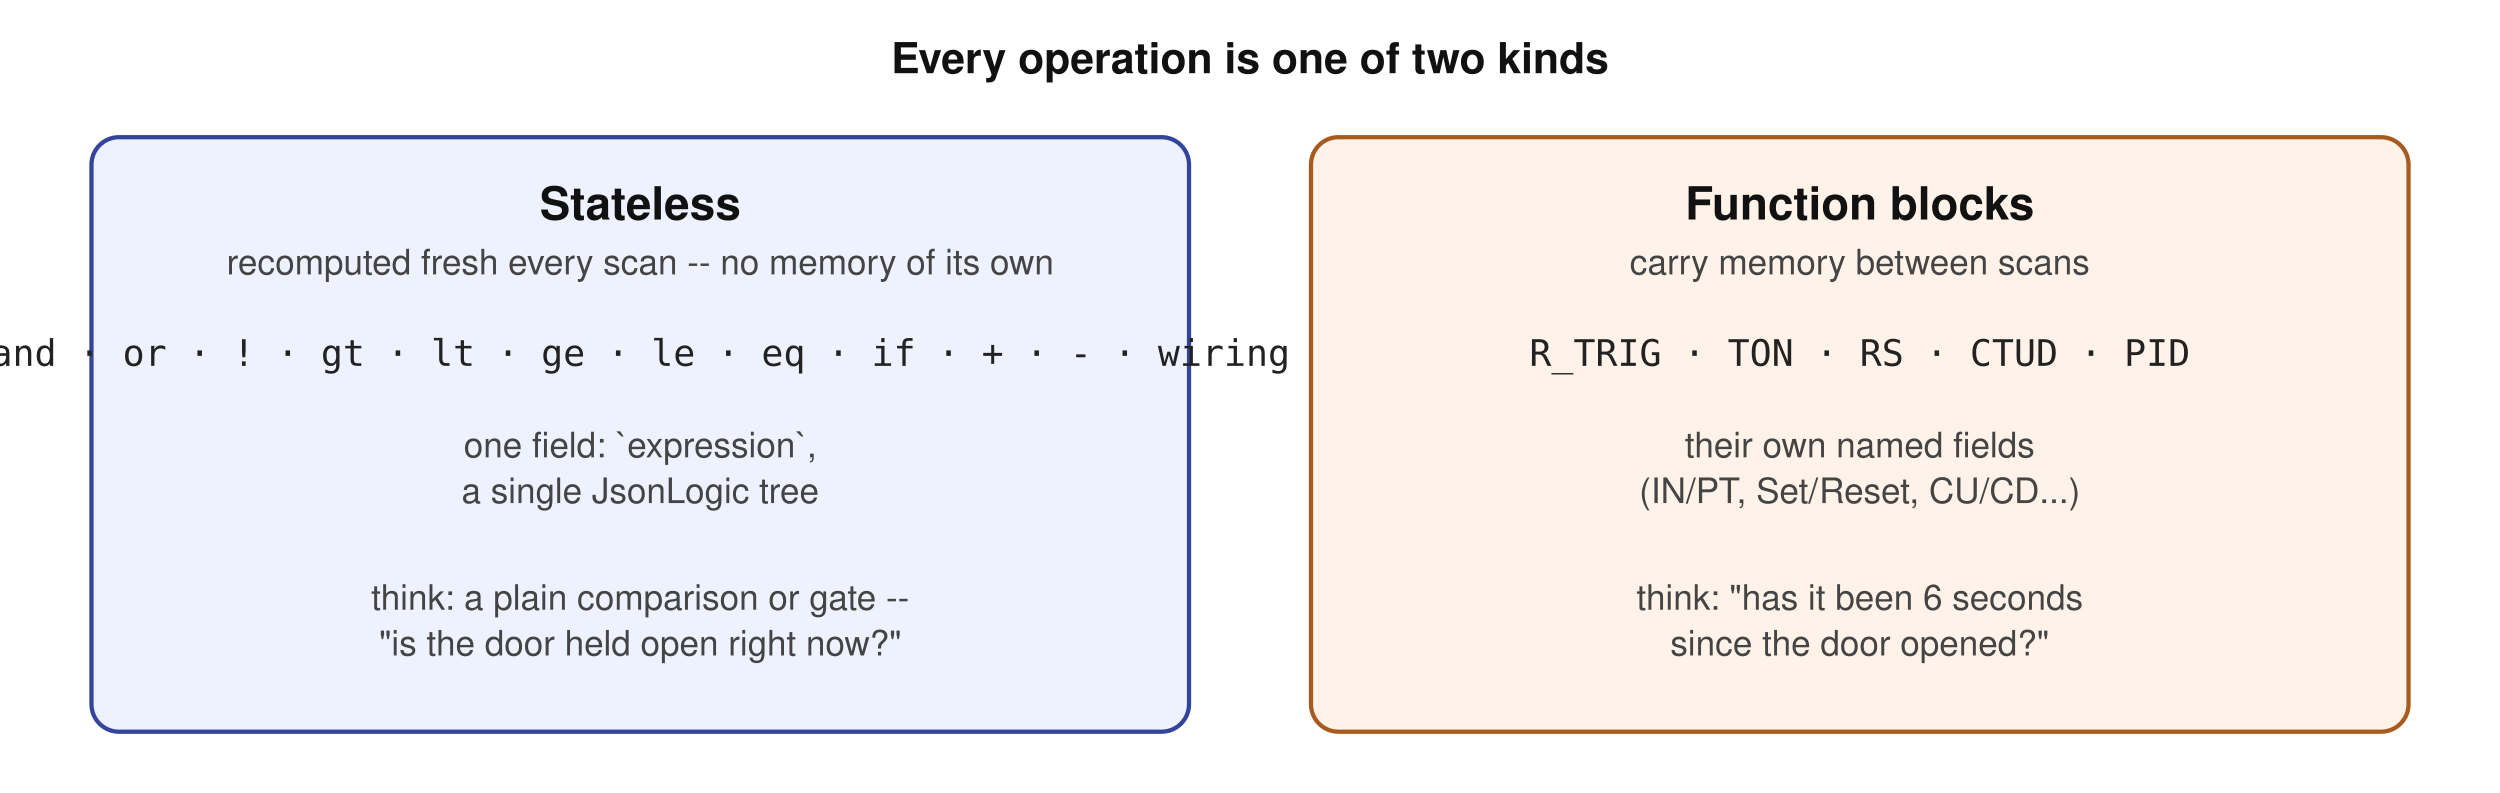
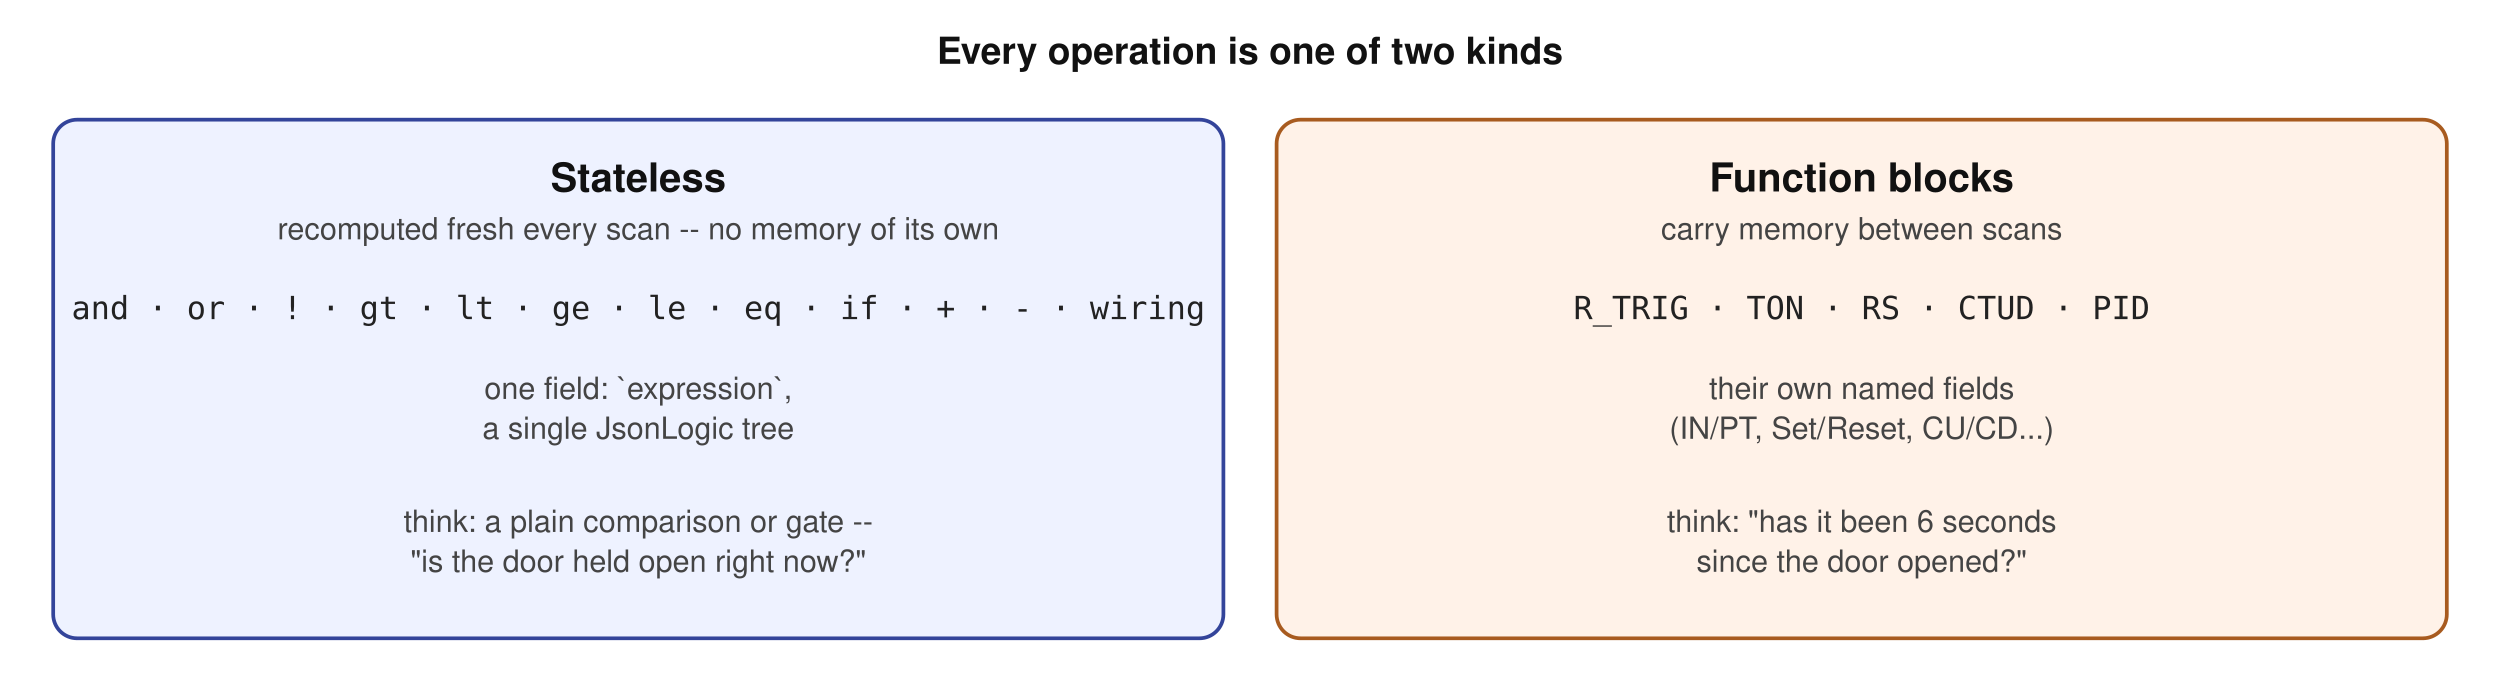
- <svg xmlns="http://www.w3.org/2000/svg" viewBox="0 0 820 260" font-family="Helvetica, Arial, sans-serif">
+ <svg xmlns="http://www.w3.org/2000/svg" viewBox="0 0 940 260" font-family="Helvetica, Arial, sans-serif">
  <style>
    .box { fill: #eef2ff; stroke: #33449a; stroke-width: 1.4; rx: 9; }
    .box2 { fill: #fff2e8; stroke: #a85b1f; stroke-width: 1.4; rx: 9; }
    .title { font-size: 15px; font-weight: 600; fill: #111; }
    .sub { font-size: 11.5px; fill: #444; }
    .item { font-family: 'SFMono-Regular', Consolas, monospace; font-size: 12px; fill: #222; }
  </style>
-   <text x="410" y="24" text-anchor="middle" font-size="14" font-weight="600" fill="#111">Every operation is one of two kinds</text>
-   <rect class="box" x="30" y="45" width="360" height="195" />
-   <text class="title" x="210" y="72" text-anchor="middle">Stateless</text>
-   <text class="sub" x="210" y="90" text-anchor="middle">recomputed fresh every scan -- no memory of its own</text>
-   <text class="item" x="210" y="120" text-anchor="middle">and · or · !  · gt · lt · ge · le · eq · if · + · -  · wiring</text>
-   <text class="sub" x="210" y="150" text-anchor="middle">one field: `expression`,</text>
-   <text class="sub" x="210" y="165" text-anchor="middle">a single JsonLogic tree</text>
-   <text class="sub" x="210" y="200" text-anchor="middle">think: a plain comparison or gate --</text>
-   <text class="sub" x="210" y="215" text-anchor="middle">"is the door held open right now?"</text>
-   <rect class="box2" x="430" y="45" width="360" height="195" />
-   <text class="title" x="610" y="72" text-anchor="middle">Function blocks</text>
-   <text class="sub" x="610" y="90" text-anchor="middle">carry memory between scans</text>
-   <text class="item" x="610" y="120" text-anchor="middle">R_TRIG · TON · RS · CTUD · PID</text>
-   <text class="sub" x="610" y="150" text-anchor="middle">their own named fields</text>
-   <text class="sub" x="610" y="165" text-anchor="middle">(IN/PT, Set/Reset, CU/CD...)</text>
-   <text class="sub" x="610" y="200" text-anchor="middle">think: "has it been 6 seconds</text>
-   <text class="sub" x="610" y="215" text-anchor="middle">since the door opened?"</text>
+   <text x="470" y="24" text-anchor="middle" font-size="14" font-weight="600" fill="#111">Every operation is one of two kinds</text>
+   <rect class="box" x="20" y="45" width="440" height="195" />
+   <text class="title" x="240" y="72" text-anchor="middle">Stateless</text>
+   <text class="sub" x="240" y="90" text-anchor="middle">recomputed fresh every scan -- no memory of its own</text>
+   <text class="item" x="240" y="120" text-anchor="middle">and · or · !  · gt · lt · ge · le · eq · if · + · -  · wiring</text>
+   <text class="sub" x="240" y="150" text-anchor="middle">one field: `expression`,</text>
+   <text class="sub" x="240" y="165" text-anchor="middle">a single JsonLogic tree</text>
+   <text class="sub" x="240" y="200" text-anchor="middle">think: a plain comparison or gate --</text>
+   <text class="sub" x="240" y="215" text-anchor="middle">"is the door held open right now?"</text>
+   <rect class="box2" x="480" y="45" width="440" height="195" />
+   <text class="title" x="700" y="72" text-anchor="middle">Function blocks</text>
+   <text class="sub" x="700" y="90" text-anchor="middle">carry memory between scans</text>
+   <text class="item" x="700" y="120" text-anchor="middle">R_TRIG · TON · RS · CTUD · PID</text>
+   <text class="sub" x="700" y="150" text-anchor="middle">their own named fields</text>
+   <text class="sub" x="700" y="165" text-anchor="middle">(IN/PT, Set/Reset, CU/CD...)</text>
+   <text class="sub" x="700" y="200" text-anchor="middle">think: "has it been 6 seconds</text>
+   <text class="sub" x="700" y="215" text-anchor="middle">since the door opened?"</text>
</svg>
